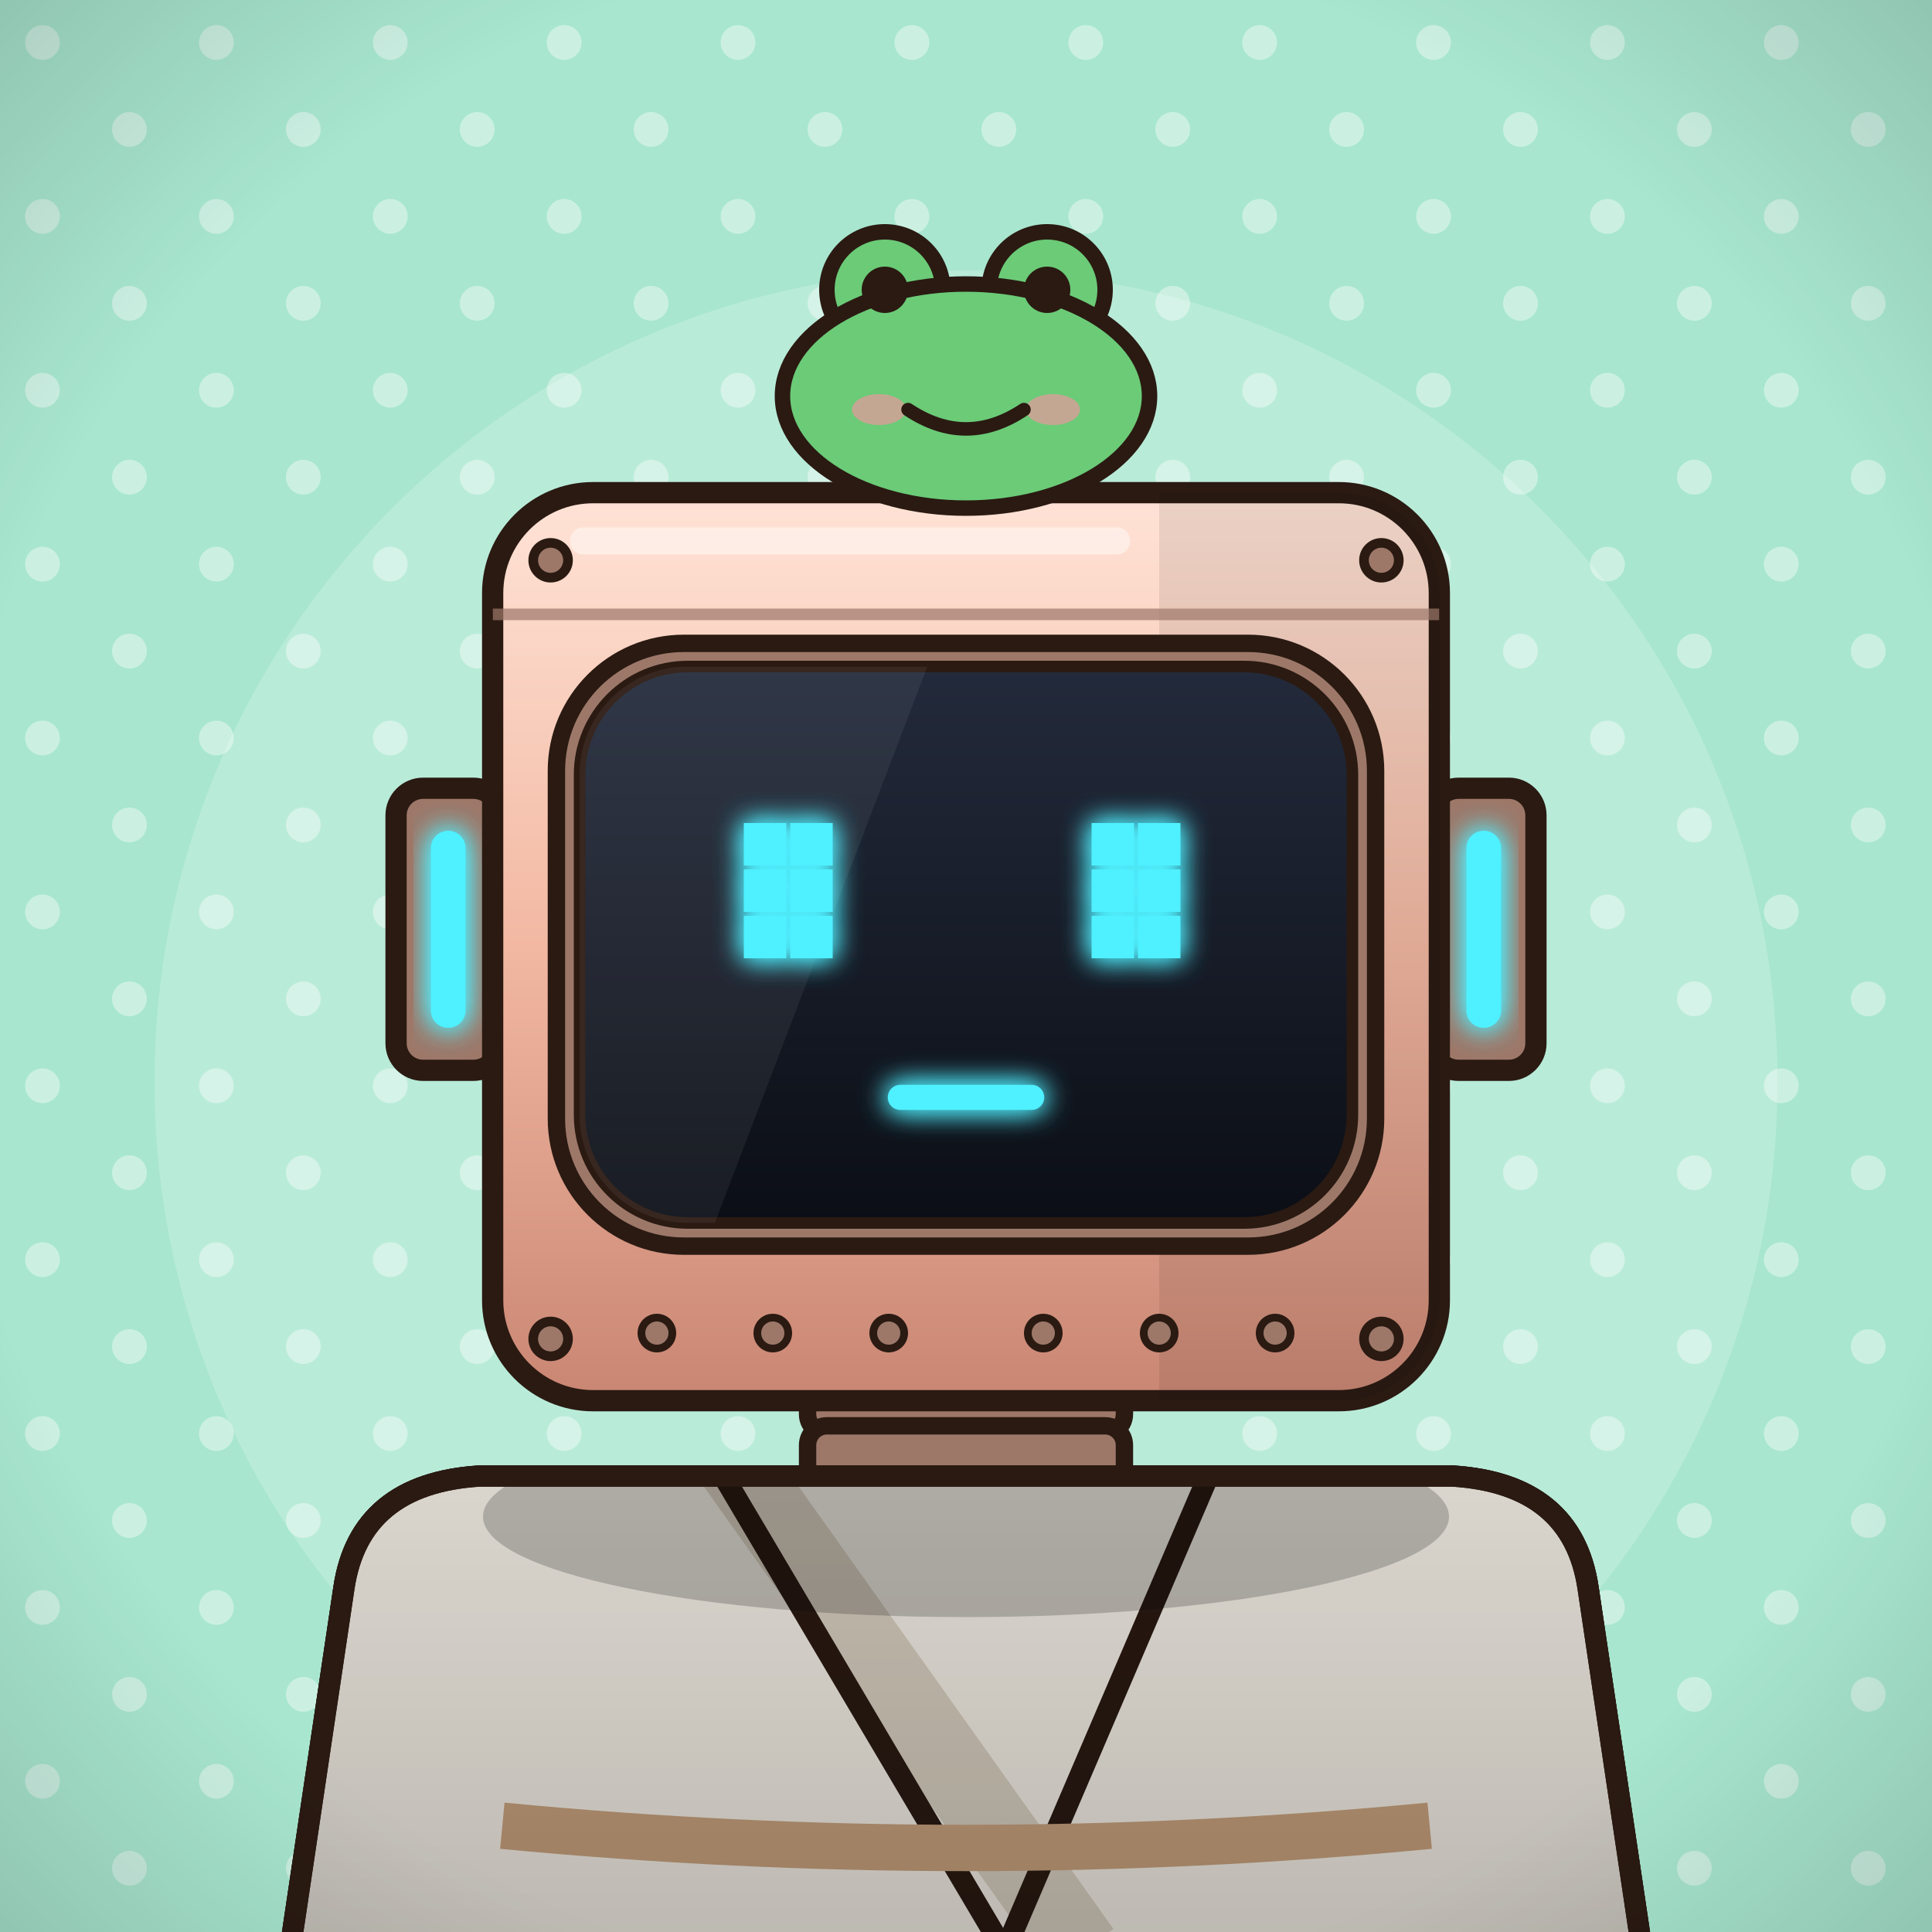
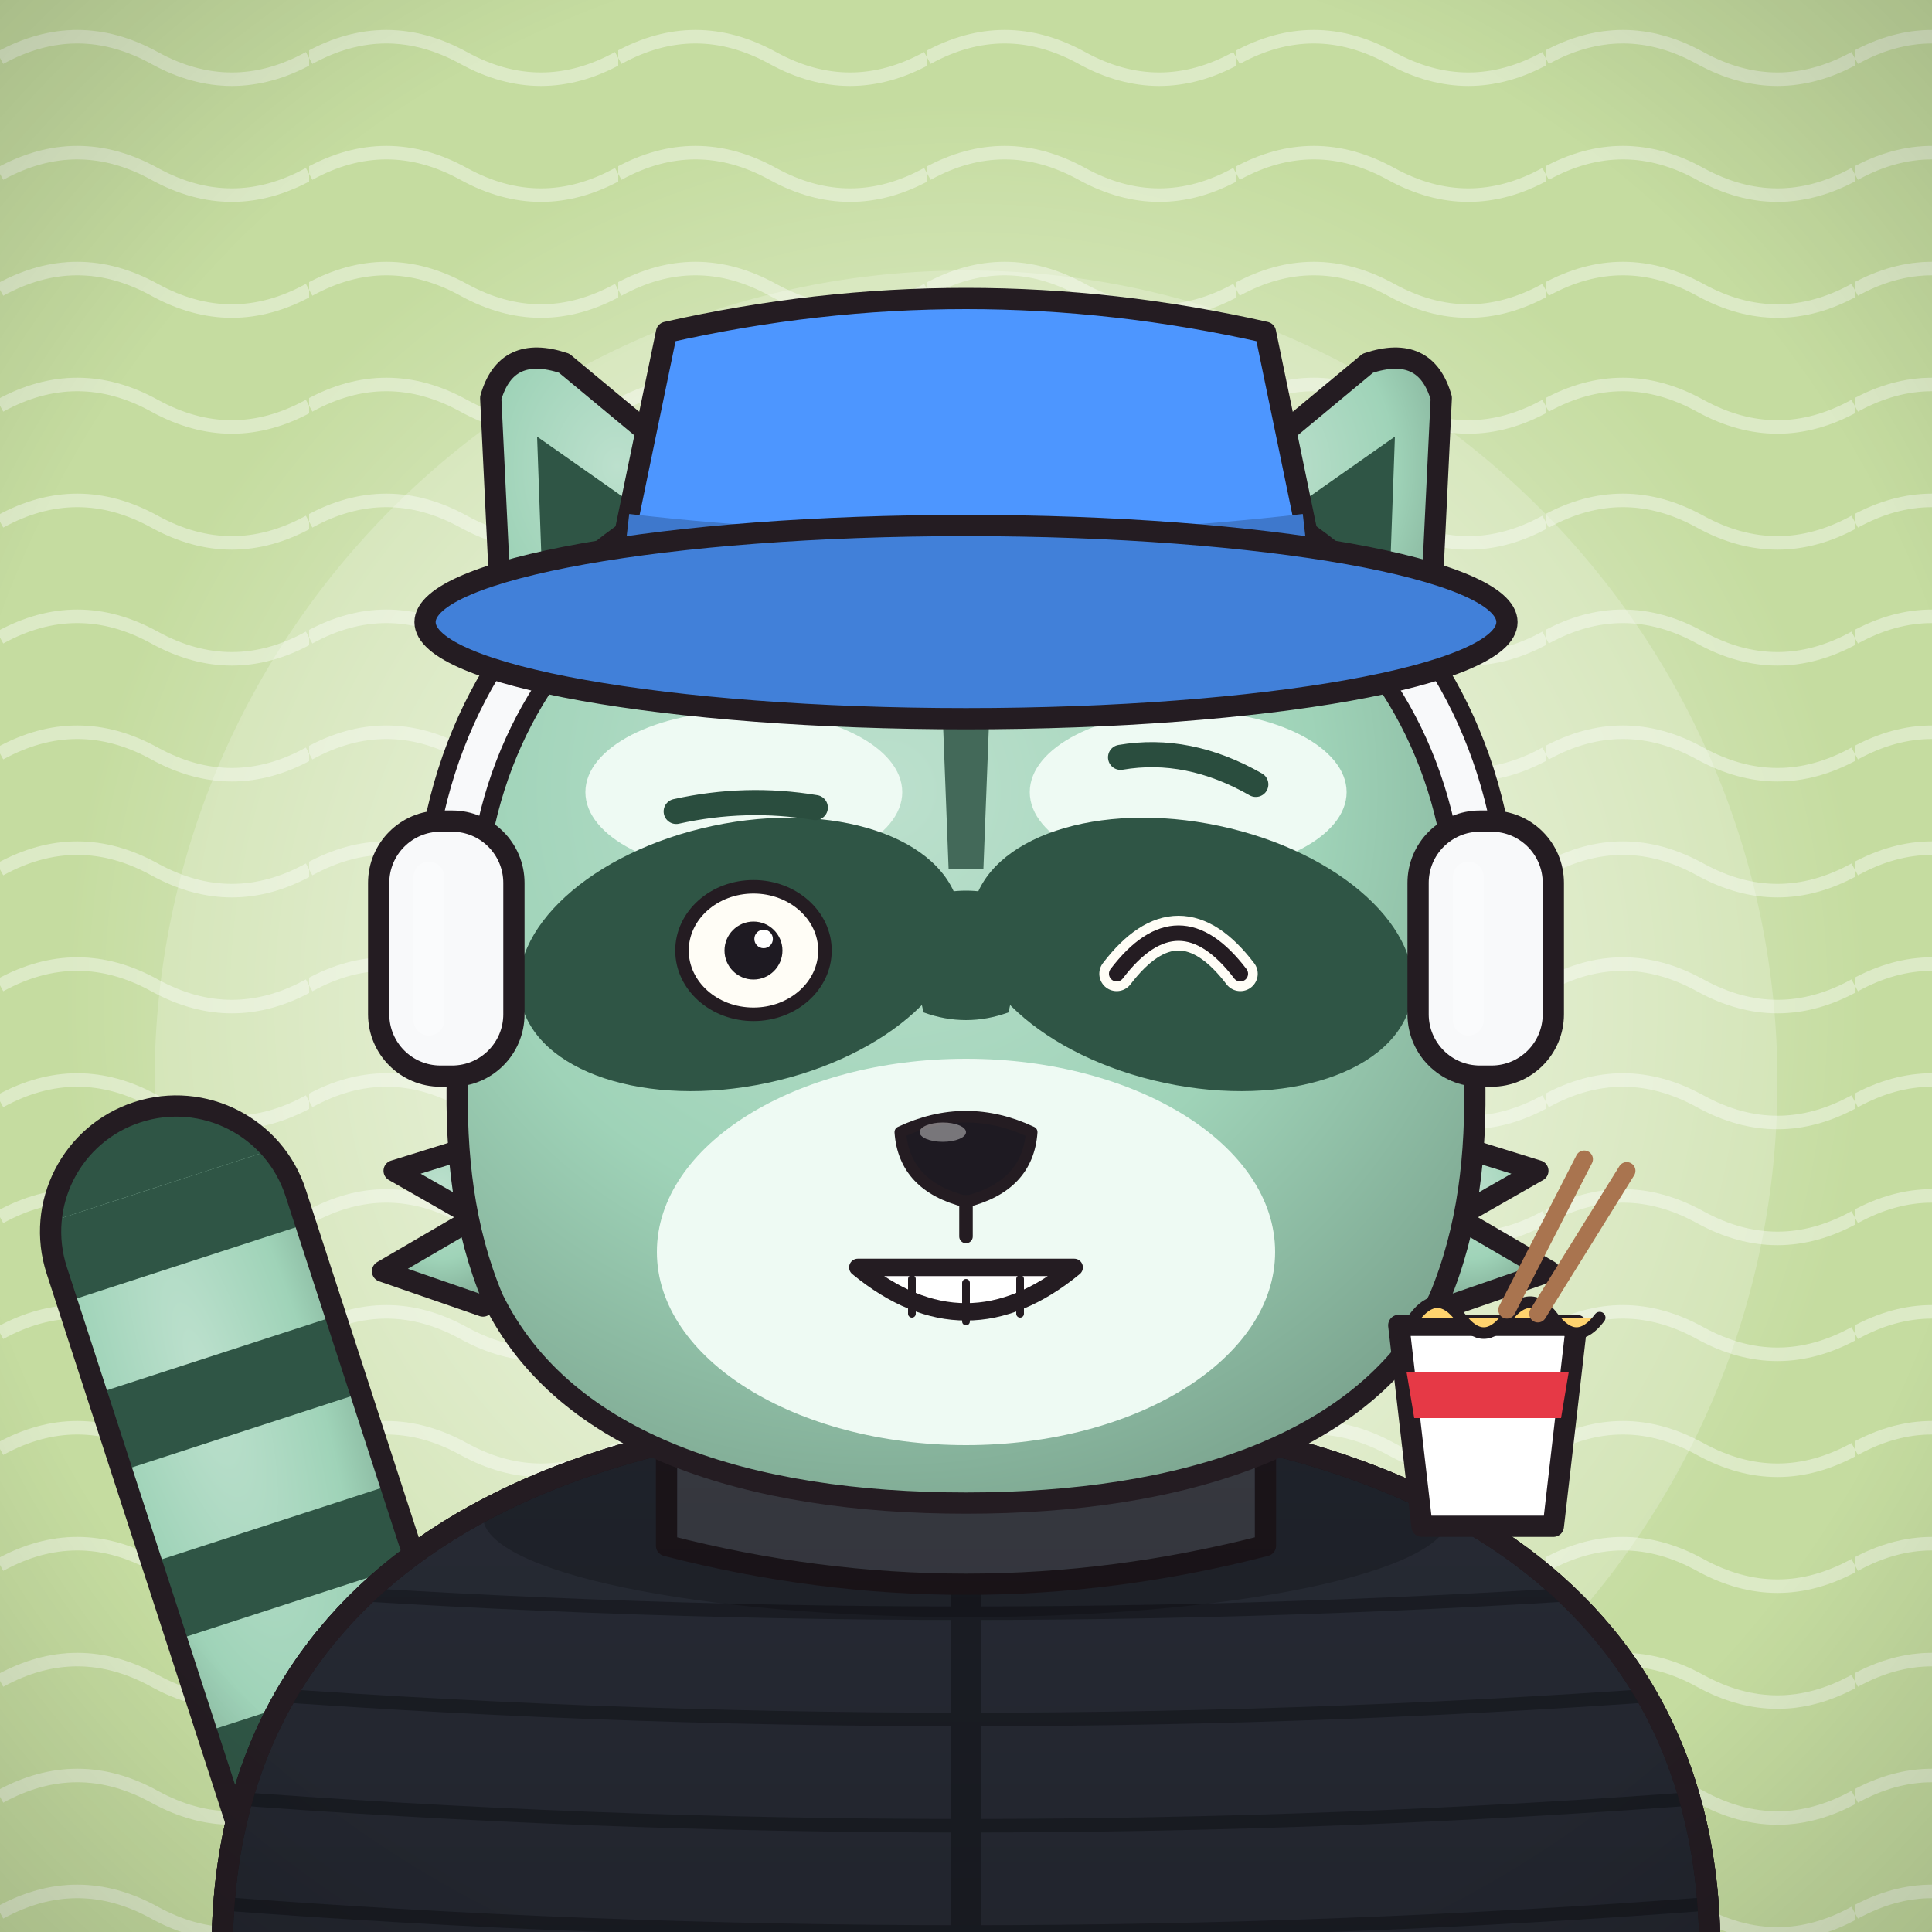
<svg xmlns="http://www.w3.org/2000/svg" viewBox="0 0 1000 1000" width="1000" height="1000">
  <defs>
    <clipPath id="bodyclip">
-       <path d="M150 1010 L178 822 Q186 768 248 764 L752 764 Q814 768 822 822 L850 1010 Z" />
+       <path d="M115 1010 C115 815 280 730 500 730 C720 730 885 815 885 1010 Z" />
    </clipPath>
    <radialGradient id="fs" cx=".42" cy=".3" r=".85">
-       <stop offset="0" stop-color="#f6cdbe" />
-       <stop offset=".5" stop-color="#f2b8a2" />
-       <stop offset="1" stop-color="#ae8475" />
+       <stop offset="0" stop-color="#bce0cd" />
+       <stop offset=".5" stop-color="#9fd3b8" />
+       <stop offset="1" stop-color="#729884" />
    </radialGradient>
-     <linearGradient id="furgrad" x1="0" y1="0" x2="0" y2="1">
-       <stop offset="0.00" stop-color="#ffe3d6" />
-       <stop offset="0.50" stop-color="#f2b8a2" />
-       <stop offset="1.00" stop-color="#c98673" />
-     </linearGradient>
-     <filter id="led" x="-50%" y="-50%" width="200%" height="200%">
-       <feGaussianBlur stdDeviation="7" result="b" />
-       <feMerge>
-         <feMergeNode in="b" />
-         <feMergeNode in="b" />
-         <feMergeNode in="SourceGraphic" />
-       </feMerge>
-     </filter>
-     <linearGradient id="visor" x1="0" y1="0" x2="0" y2="1">
-       <stop offset="0" stop-color="#232a3b" />
-       <stop offset="1" stop-color="#0b0e15" />
-     </linearGradient>
-     <clipPath id="visorclip">
-       <rect x="300" y="345" width="400" height="288" rx="56" />
-     </clipPath>
-     <clipPath id="headclip">
-       <rect x="255" y="255" width="490" height="470" rx="52" />
-     </clipPath>
    <linearGradient id="bodyshade" x1="0" y1="0" x2="0" y2="1">
      <stop offset=".55" stop-color="#000" stop-opacity="0" />
      <stop offset="1" stop-color="#000" stop-opacity=".22" />
    </linearGradient>
-     <pattern id="pat" width="90" height="90" patternUnits="userSpaceOnUse">
-       <circle cx="22" cy="22" r="9" fill="#fff" />
-       <circle cx="67" cy="67" r="9" fill="#fff" />
+     <clipPath id="eye0">
+       <ellipse cx="390" cy="492" rx="37" ry="33" />
+     </clipPath>
+     <clipPath id="eye1">
+       <ellipse cx="610" cy="492" rx="37" ry="33" />
+     </clipPath>
+     <clipPath id="tailclip">
+       <rect x="105" y="560" width="130" height="460" rx="65" />
+     </clipPath>
+     <pattern id="pat" width="160" height="60" patternUnits="userSpaceOnUse">
+       <path d="M0 30 Q40 8 80 30 T160 30" fill="none" stroke="#fff" stroke-width="7" />
    </pattern>
    <radialGradient id="vig" r=".75">
      <stop offset=".7" stop-color="#000" stop-opacity="0" />
      <stop offset="1" stop-color="#000" stop-opacity=".18" />
    </radialGradient>
  </defs>
-   <rect width="1000" height="1000" fill="#a8e6cf" />
+   <rect width="1000" height="1000" fill="#c5dca0" />
  <rect width="1000" height="1000" fill="url(#pat)" opacity=".4" />
  <circle cx="500" cy="560" r="420" fill="#fff" opacity=".2" />
-   <rect x="418" y="712" width="164" height="30" rx="10" fill="#9d7869" stroke="#2a1a12" stroke-width="9" stroke-linejoin="round" stroke-linecap="round" />
-   <rect x="418" y="738" width="164" height="30" rx="10" fill="#9d7869" stroke="#2a1a12" stroke-width="9" stroke-linejoin="round" stroke-linecap="round" />
-   <path d="M150 1010 L178 822 Q186 768 248 764 L752 764 Q814 768 822 822 L850 1010 Z" fill="url(#furgrad)" stroke="#2a1a12" stroke-width="11" stroke-linejoin="round" stroke-linecap="round" />
+   <radialGradient id="auragrad">
+     <stop offset="0" stop-color="#ffffff" stop-opacity=".95" />
+     <stop offset=".6" stop-color="#ffffff" stop-opacity=".35" />
+     <stop offset="1" stop-color="#ffffff" stop-opacity="0" />
+   </radialGradient>
+   <circle cx="500" cy="520" r="470" fill="url(#auragrad)" />
+   <g transform="rotate(-18 170 880)">
+     <rect x="105" y="560" width="130" height="460" rx="65" fill="url(#fs)" />
+     <g clip-path="url(#tailclip)">
+       <rect x="95" y="600" width="150" height="42" fill="#2f5545" />
+       <rect x="95" y="692" width="150" height="42" fill="#2f5545" />
+       <rect x="95" y="784" width="150" height="42" fill="#2f5545" />
+       <rect x="95" y="876" width="150" height="42" fill="#2f5545" />
+       <rect x="95" y="968" width="150" height="42" fill="#2f5545" />
+       <rect x="95" y="550" width="150" height="50" fill="#2f5545" />
+     </g>
+     <rect x="105" y="560" width="130" height="460" rx="65" fill="none" stroke="#241c22" stroke-width="11" stroke-linejoin="round" stroke-linecap="round" />
+   </g>
+   <path d="M115 1010 C115 815 280 730 500 730 C720 730 885 815 885 1010 Z" fill="url(#fs)" stroke="#241c22" stroke-width="11" stroke-linejoin="round" stroke-linecap="round" />
  <g clip-path="url(#bodyclip)">
-     <rect x="590" y="760" width="400" height="300" fill="#000" opacity=".08" />
-     <path d="M300 800 L300 1010 M700 800 L700 1010" stroke="#9d7869" stroke-width="6" opacity=".6" />
+     <ellipse cx="500" cy="985" rx="230" ry="165" fill="#eefaf3" opacity=".75" />
  </g>
-   <circle cx="235" cy="835" r="16" fill="#9d7869" stroke="#2a1a12" stroke-width="6" stroke-linejoin="round" stroke-linecap="round" />
-   <circle cx="765" cy="835" r="16" fill="#9d7869" stroke="#2a1a12" stroke-width="6" stroke-linejoin="round" stroke-linecap="round" />
-   <rect x="398" y="830" width="204" height="124" rx="22" fill="#fbebe5" stroke="#2a1a12" stroke-width="9" stroke-linejoin="round" stroke-linecap="round" />
-   <circle cx="448" cy="892" r="18" fill="#ff4d6d" stroke="#2a1a12" stroke-width="6" stroke-linejoin="round" stroke-linecap="round" />
-   <circle cx="500" cy="892" r="18" fill="#ffd93d" stroke="#2a1a12" stroke-width="6" stroke-linejoin="round" stroke-linecap="round" />
-   <circle cx="552" cy="892" r="18" fill="#6bcb77" stroke="#2a1a12" stroke-width="6" stroke-linejoin="round" stroke-linecap="round" />
  <g clip-path="url(#bodyclip)">
-     <rect width="1000" height="1000" fill="#f4efe6" />
-     <path d="M375 750 L560 1010" stroke="#d8cfc0" stroke-width="40" />
+     <rect width="1000" height="1000" fill="#2b2f3a" />
+     <path d="M110 820 Q500 850 890 820" fill="none" stroke="#1e2129" stroke-width="7" />
+     <path d="M110 875 Q500 905 890 875" fill="none" stroke="#1e2129" stroke-width="7" />
+     <path d="M110 930 Q500 960 890 930" fill="none" stroke="#1e2129" stroke-width="7" />
+     <path d="M110 985 Q500 1015 890 985" fill="none" stroke="#1e2129" stroke-width="7" />
+     <rect x="492" y="760" width="16" height="260" fill="#1e2129" />
  </g>
-   <path d="M150 1010 L178 822 Q186 768 248 764 L752 764 Q814 768 822 822 L850 1010 Z" fill="none" stroke="#2a1a12" stroke-width="11" stroke-linejoin="round" stroke-linecap="round" />
-   <path d="M375 765 L520 1010 M625 765 L520 1010" fill="none" stroke="#2a1a12" stroke-width="11" stroke-linejoin="round" stroke-linecap="round" />
-   <path d="M260 945 Q500 968 740 945" stroke="#c9a27e" stroke-width="24" fill="none" />
+   <path d="M115 1010 C115 815 280 730 500 730 C720 730 885 815 885 1010 Z" fill="none" stroke="#241c22" stroke-width="11" stroke-linejoin="round" stroke-linecap="round" />
+   <path d="M345 800 Q500 840 655 800 L655 745 Q500 785 345 745 Z" fill="#4b4e58" stroke="#241c22" stroke-width="11" stroke-linejoin="round" stroke-linecap="round" />
  <g clip-path="url(#bodyclip)">
    <rect width="1000" height="1000" fill="url(#bodyshade)" />
    <ellipse cx="500" cy="785" rx="250" ry="52" fill="#000" opacity=".2" />
  </g>
-   <path d="M150 1010 L178 822 Q186 768 248 764 L752 764 Q814 768 822 822 L850 1010 Z" fill="none" stroke="#2a1a12" stroke-width="11" stroke-linejoin="round" stroke-linecap="round" />
-   <rect x="205" y="408" width="54" height="146" rx="14" fill="#9d7869" stroke="#2a1a12" stroke-width="11" stroke-linejoin="round" stroke-linecap="round" />
-   <rect x="223" y="430" width="18" height="102" rx="9" fill="#4ff0ff" filter="url(#led)" />
-   <rect x="741" y="408" width="54" height="146" rx="14" fill="#9d7869" stroke="#2a1a12" stroke-width="11" stroke-linejoin="round" stroke-linecap="round" />
-   <rect x="759" y="430" width="18" height="102" rx="9" fill="#4ff0ff" filter="url(#led)" />
-   <rect x="255" y="255" width="490" height="470" rx="52" fill="url(#furgrad)" stroke="#2a1a12" stroke-width="11" stroke-linejoin="round" stroke-linecap="round" />
-   <g clip-path="url(#headclip)">
-     <rect x="600" y="240" width="200" height="520" fill="#000" opacity=".08" />
-     <path d="M255 318 L745 318" stroke="#9d7869" stroke-width="6" opacity=".7" />
+   <path d="M115 1010 C115 815 280 730 500 730 C720 730 885 815 885 1010 Z" fill="none" stroke="#241c22" stroke-width="11" stroke-linejoin="round" stroke-linecap="round" />
+   <path d="M262 372 L254 206 Q262 178 292 188 L410 286 Z" fill="url(#fs)" stroke="#241c22" stroke-width="11" stroke-linejoin="round" stroke-linecap="round" />
+   <path d="M738 372 L746 206 Q738 178 708 188 L590 286 Z" fill="url(#fs)" stroke="#241c22" stroke-width="11" stroke-linejoin="round" stroke-linecap="round" />
+   <path d="M282 338 L278 226 L372 292 Z" fill="#2f5545" />
+   <path d="M718 338 L722 226 L628 292 Z" fill="#2f5545" />
+   <path d="M262 588 L204 606 L246 630 L198 658 L250 676 L270 652 Z" fill="url(#fs)" stroke="#241c22" stroke-width="11" stroke-linejoin="round" stroke-linecap="round" />
+   <path d="M738 588 L796 606 L754 630 L802 658 L750 676 L730 652 Z" fill="url(#fs)" stroke="#241c22" stroke-width="11" stroke-linejoin="round" stroke-linecap="round" />
+   <path d="M500 250 C645 250 738 302 750 420 C762 520 775 600 745 672 C708 748 612 778 500 778 C388 778 292 748 255 672 C225 600 238 520 250 420 C262 302 355 250 500 250 Z" fill="url(#fs)" stroke="#241c22" stroke-width="11" stroke-linejoin="round" stroke-linecap="round" />
+   <ellipse cx="385" cy="410" rx="82" ry="42" fill="#eefaf3" />
+   <ellipse cx="615" cy="410" rx="82" ry="42" fill="#eefaf3" />
+   <ellipse cx="500" cy="648" rx="160" ry="100" fill="#eefaf3" />
+   <path d="M484 268 Q500 260 516 268 L509 450 L491 450 Z" fill="#2f5545" opacity=".85" />
+   <ellipse cx="383" cy="494" rx="116" ry="68" transform="rotate(-12 383 494)" fill="#2f5545" />
+   <ellipse cx="617" cy="494" rx="116" ry="68" transform="rotate(12 617 494)" fill="#2f5545" />
+   <path d="M466 470 Q500 452 534 470 L522 524 Q500 532 478 524 Z" fill="#2f5545" />
+   <ellipse cx="430" cy="330" rx="105" ry="32" fill="#fff" opacity=".2" transform="rotate(-10 430 330)" />
+   <path d="M466 586 Q500 570 534 586 Q532 614 500 622 Q468 614 466 586 Z" fill="#1e1a22" stroke="#241c22" stroke-width="6" stroke-linejoin="round" stroke-linecap="round" />
+   <ellipse cx="488" cy="586" rx="12" ry="5" fill="#fff" opacity=".4" />
+   <path d="M500 622 L500 640" stroke="#241c22" stroke-width="7" stroke-linejoin="round" stroke-linecap="round" />
+   <path d="M444 656 Q500 702 556 656 Z" fill="#fff" stroke="#241c22" stroke-width="9" stroke-linejoin="round" stroke-linecap="round" />
+   <path d="M472 662 L472 680 M500 664 L500 684 M528 662 L528 680" stroke="#241c22" stroke-width="4" stroke-linejoin="round" stroke-linecap="round" />
+   <path d="M350 420 Q386 412 422 418" fill="none" stroke="#2a4d3e" stroke-width="13" stroke-linecap="round" />
+   <path d="M580 392 Q615 386 650 406" fill="none" stroke="#2a4d3e" stroke-width="13" stroke-linecap="round" />
+   <ellipse cx="390" cy="492" rx="37" ry="33" fill="#fffdf6" />
+   <circle cx="390" cy="492" r="15" fill="#1e1a22" />
+   <circle cx="395.25" cy="486" r="4.8" fill="#fff" />
+   <ellipse cx="390" cy="492" rx="37" ry="33" fill="none" stroke="#241c22" stroke-width="7" stroke-linejoin="round" stroke-linecap="round" />
+   <path d="M578 504 Q610 462 642 504" fill="none" stroke="#fffdf6" stroke-width="18" stroke-linecap="round" />
+   <path d="M578 504 Q610 462 642 504" fill="none" stroke="#241c22" stroke-width="8" stroke-linejoin="round" stroke-linecap="round" />
+   <path d="M232 490 C226 150 774 150 768 490" fill="none" stroke="#241c22" stroke-width="36" stroke-linecap="round" />
+   <path d="M232 490 C226 150 774 150 768 490" fill="none" stroke="#f8f9fa" stroke-width="18" stroke-linecap="round" />
+   <rect x="196" y="425" width="70" height="132" rx="32" fill="#f8f9fa" stroke="#241c22" stroke-width="11" stroke-linejoin="round" stroke-linecap="round" />
+   <rect x="734" y="425" width="70" height="132" rx="32" fill="#f8f9fa" stroke="#241c22" stroke-width="11" stroke-linejoin="round" stroke-linecap="round" />
+   <rect x="214" y="446" width="16" height="90" rx="8" fill="#fff" opacity=".35" />
+   <rect x="752" y="446" width="16" height="90" rx="8" fill="#fff" opacity=".35" />
+   <g transform="translate(0 -28)">
+     <path d="M315 345 L345 200 Q500 165 655 200 L685 345 Z" fill="#4d96ff" stroke="#241c22" stroke-width="11" stroke-linejoin="round" stroke-linecap="round" />
+     <path d="M325 300 Q500 320 675 300" fill="none" stroke="#3e78cc" stroke-width="12" />
+     <ellipse cx="500" cy="350" rx="280" ry="50" fill="#4180d9" stroke="#241c22" stroke-width="11" stroke-linejoin="round" stroke-linecap="round" />
  </g>
-   <rect x="295" y="273" width="290" height="14" rx="7" fill="#fff" opacity=".45" />
-   <circle cx="285" cy="290" r="9" fill="#9d7869" stroke="#2a1a12" stroke-width="5" stroke-linejoin="round" stroke-linecap="round" />
-   <circle cx="715" cy="290" r="9" fill="#9d7869" stroke="#2a1a12" stroke-width="5" stroke-linejoin="round" stroke-linecap="round" />
-   <circle cx="285" cy="693" r="9" fill="#9d7869" stroke="#2a1a12" stroke-width="5" stroke-linejoin="round" stroke-linecap="round" />
-   <circle cx="715" cy="693" r="9" fill="#9d7869" stroke="#2a1a12" stroke-width="5" stroke-linejoin="round" stroke-linecap="round" />
-   <rect x="288" y="333" width="424" height="312" rx="66" fill="#9d7869" stroke="#2a1a12" stroke-width="9" stroke-linejoin="round" stroke-linecap="round" />
-   <rect x="300" y="345" width="400" height="288" rx="56" fill="url(#visor)" stroke="#2a1a12" stroke-width="6" stroke-linejoin="round" stroke-linecap="round" />
-   <g clip-path="url(#visorclip)">
-     <path d="M300 345 L480 345 L370 633 L300 633 Z" fill="#fff" opacity=".06" />
-   </g>
-   <circle cx="340" cy="690" r="8" fill="#9d7869" stroke="#2a1a12" stroke-width="4" stroke-linejoin="round" stroke-linecap="round" />
-   <circle cx="400" cy="690" r="8" fill="#9d7869" stroke="#2a1a12" stroke-width="4" stroke-linejoin="round" stroke-linecap="round" />
-   <circle cx="460" cy="690" r="8" fill="#9d7869" stroke="#2a1a12" stroke-width="4" stroke-linejoin="round" stroke-linecap="round" />
-   <circle cx="540" cy="690" r="8" fill="#9d7869" stroke="#2a1a12" stroke-width="4" stroke-linejoin="round" stroke-linecap="round" />
-   <circle cx="600" cy="690" r="8" fill="#9d7869" stroke="#2a1a12" stroke-width="4" stroke-linejoin="round" stroke-linecap="round" />
-   <circle cx="660" cy="690" r="8" fill="#9d7869" stroke="#2a1a12" stroke-width="4" stroke-linejoin="round" stroke-linecap="round" />
-   <g filter="url(#led)">
-     <rect x="385" y="426" width="22" height="22" fill="#4ff0ff" />
-     <rect x="409" y="426" width="22" height="22" fill="#4ff0ff" />
-     <rect x="385" y="450" width="22" height="22" fill="#4ff0ff" />
-     <rect x="409" y="450" width="22" height="22" fill="#4ff0ff" />
-     <rect x="385" y="474" width="22" height="22" fill="#4ff0ff" />
-     <rect x="409" y="474" width="22" height="22" fill="#4ff0ff" />
-     <rect x="565" y="426" width="22" height="22" fill="#4ff0ff" />
-     <rect x="589" y="426" width="22" height="22" fill="#4ff0ff" />
-     <rect x="565" y="450" width="22" height="22" fill="#4ff0ff" />
-     <rect x="589" y="450" width="22" height="22" fill="#4ff0ff" />
-     <rect x="565" y="474" width="22" height="22" fill="#4ff0ff" />
-     <rect x="589" y="474" width="22" height="22" fill="#4ff0ff" />
-     <path d="M466 568 L534 568" stroke="#4ff0ff" stroke-width="13" stroke-linecap="round" stroke-linejoin="round" fill="none" />
-   </g>
-   <g transform="translate(0 -50)">
-     <circle cx="458" cy="200" r="30" fill="#6bcb77" stroke="#2a1a12" stroke-width="8" stroke-linejoin="round" stroke-linecap="round" />
-     <circle cx="542" cy="200" r="30" fill="#6bcb77" stroke="#2a1a12" stroke-width="8" stroke-linejoin="round" stroke-linecap="round" />
-     <ellipse cx="500" cy="255" rx="95" ry="58" fill="#6bcb77" stroke="#2a1a12" stroke-width="8" stroke-linejoin="round" stroke-linecap="round" />
-     <circle cx="458" cy="200" r="12" fill="#2a1a12" />
-     <circle cx="542" cy="200" r="12" fill="#2a1a12" />
-     <ellipse cx="455" cy="262" rx="14" ry="8" fill="#ff8fa3" opacity=".6" />
-     <ellipse cx="545" cy="262" rx="14" ry="8" fill="#ff8fa3" opacity=".6" />
-     <path d="M470 262 Q500 282 530 262" fill="none" stroke="#2a1a12" stroke-width="7" stroke-linejoin="round" stroke-linecap="round" />
-   </g>
+   <path d="M724 686 L816 686 L804 790 L736 790 Z" fill="#fff" stroke="#241c22" stroke-width="11" stroke-linejoin="round" stroke-linecap="round" />
+   <path d="M728 710 L812 710 L808 734 L732 734 Z" fill="#e63946" />
+   <path d="M732 682 q12 -16 24 0 t24 0 t24 0 t24 0" fill="#ffd36e" stroke="#241c22" stroke-width="6" stroke-linejoin="round" stroke-linecap="round" />
+   <path d="M780 678 L820 600 M796 680 L842 606" stroke="#a9744f" stroke-width="9" stroke-linecap="round" />
  <rect width="1000" height="1000" fill="url(#vig)" />
</svg>
